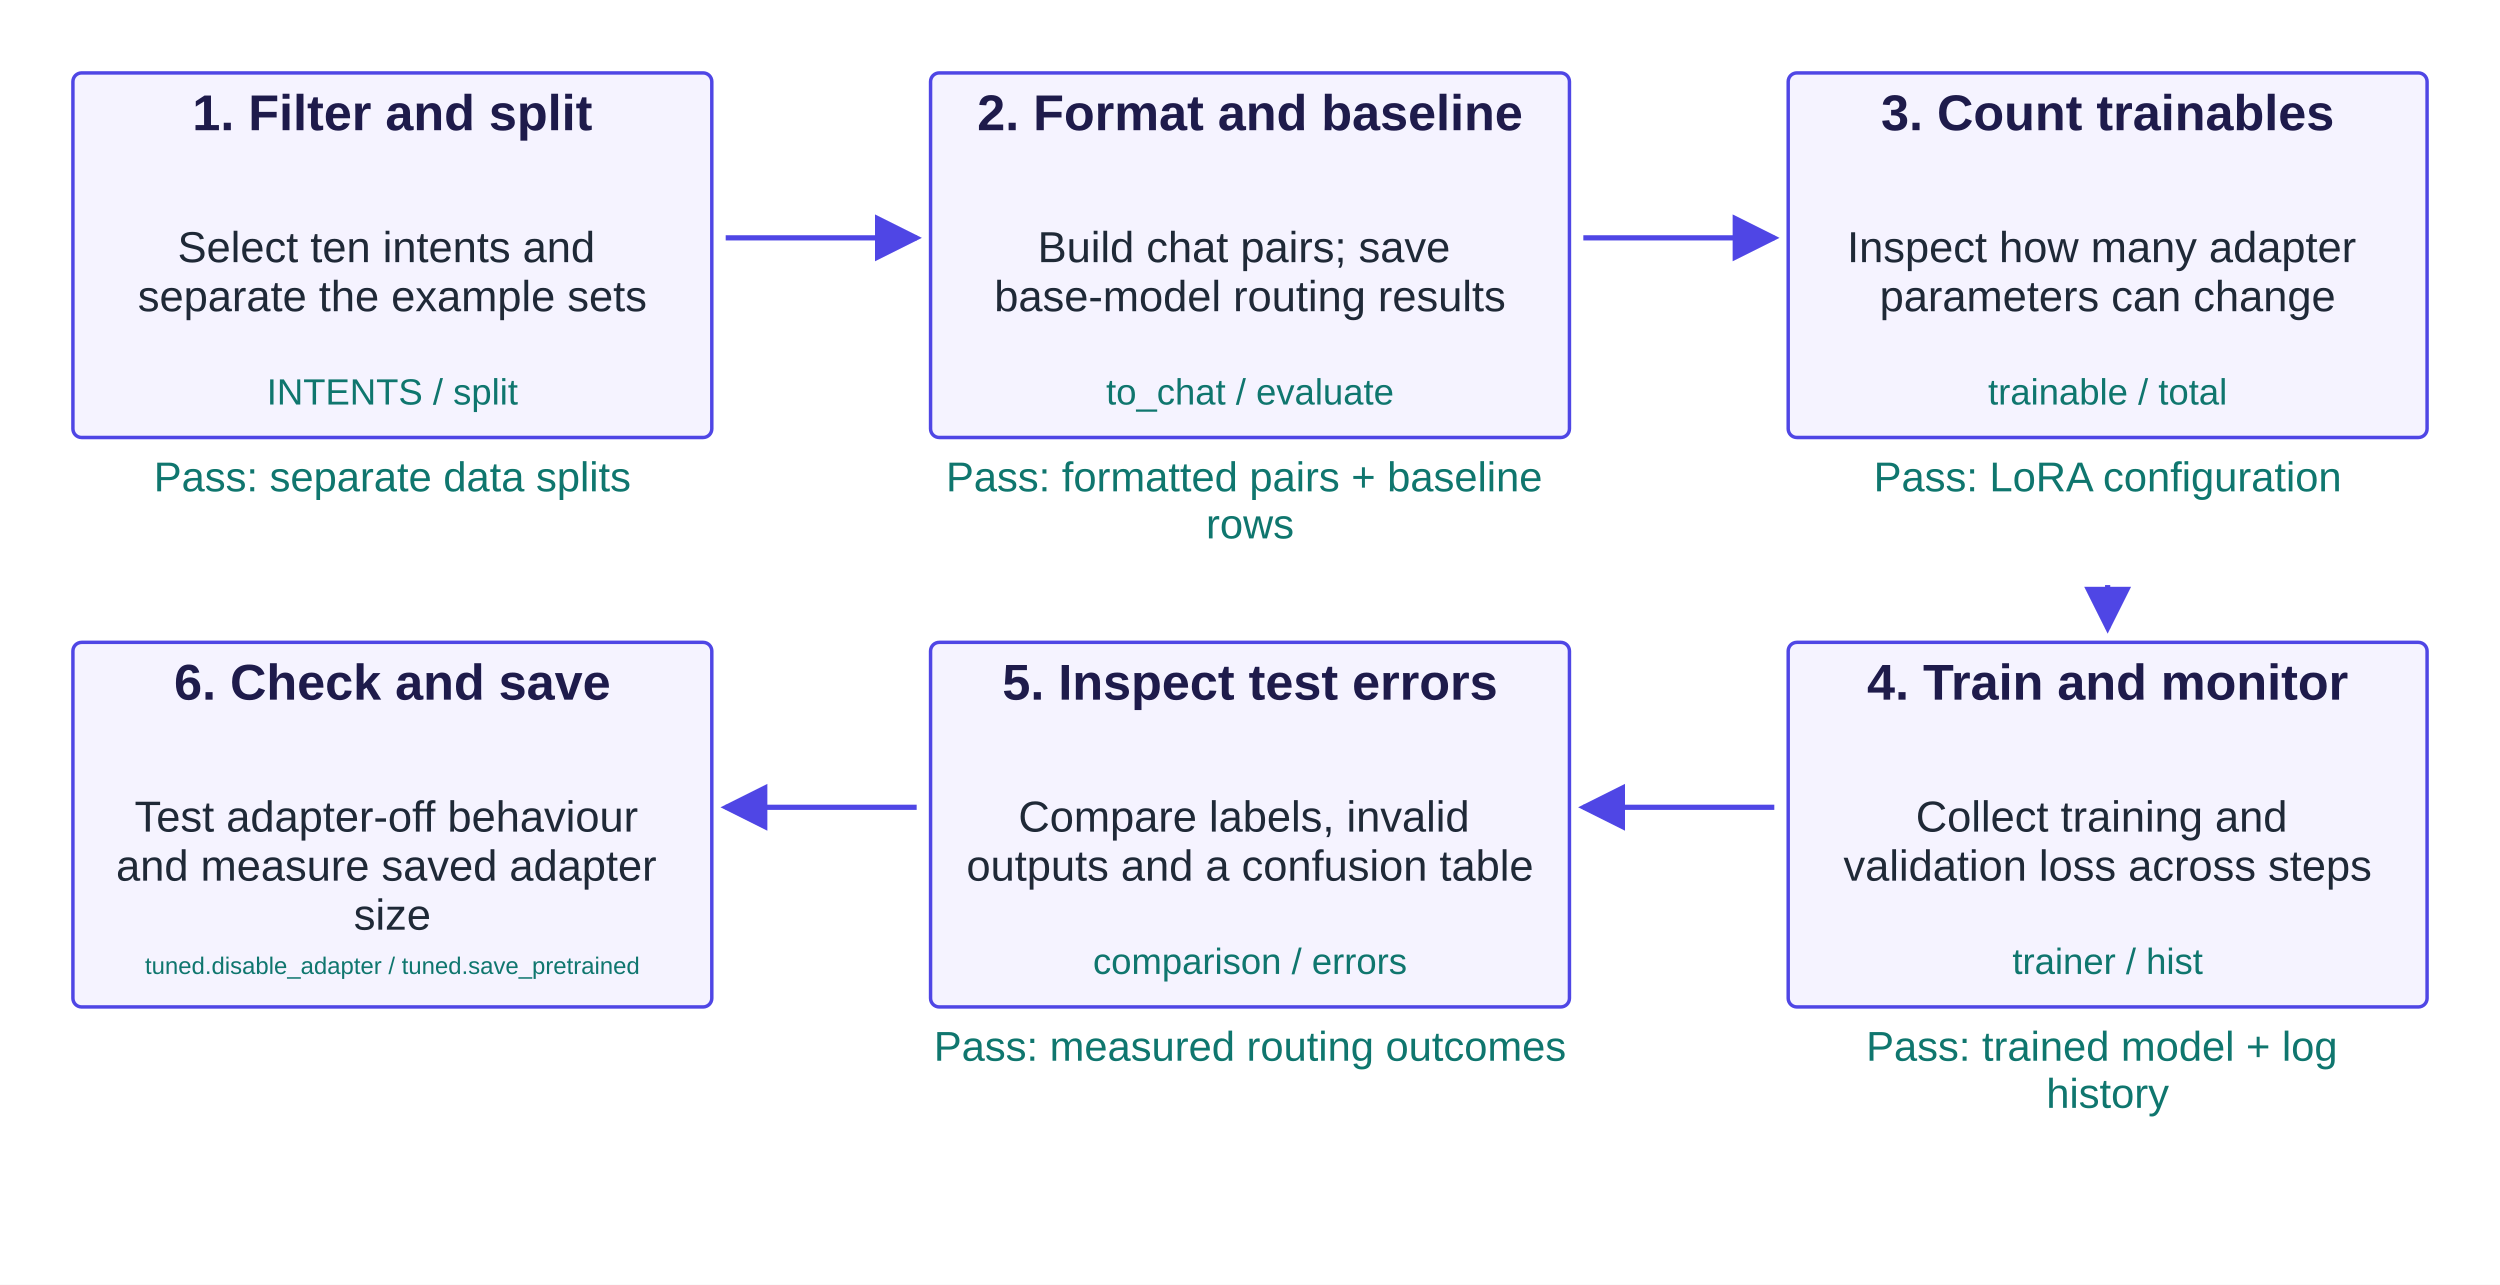
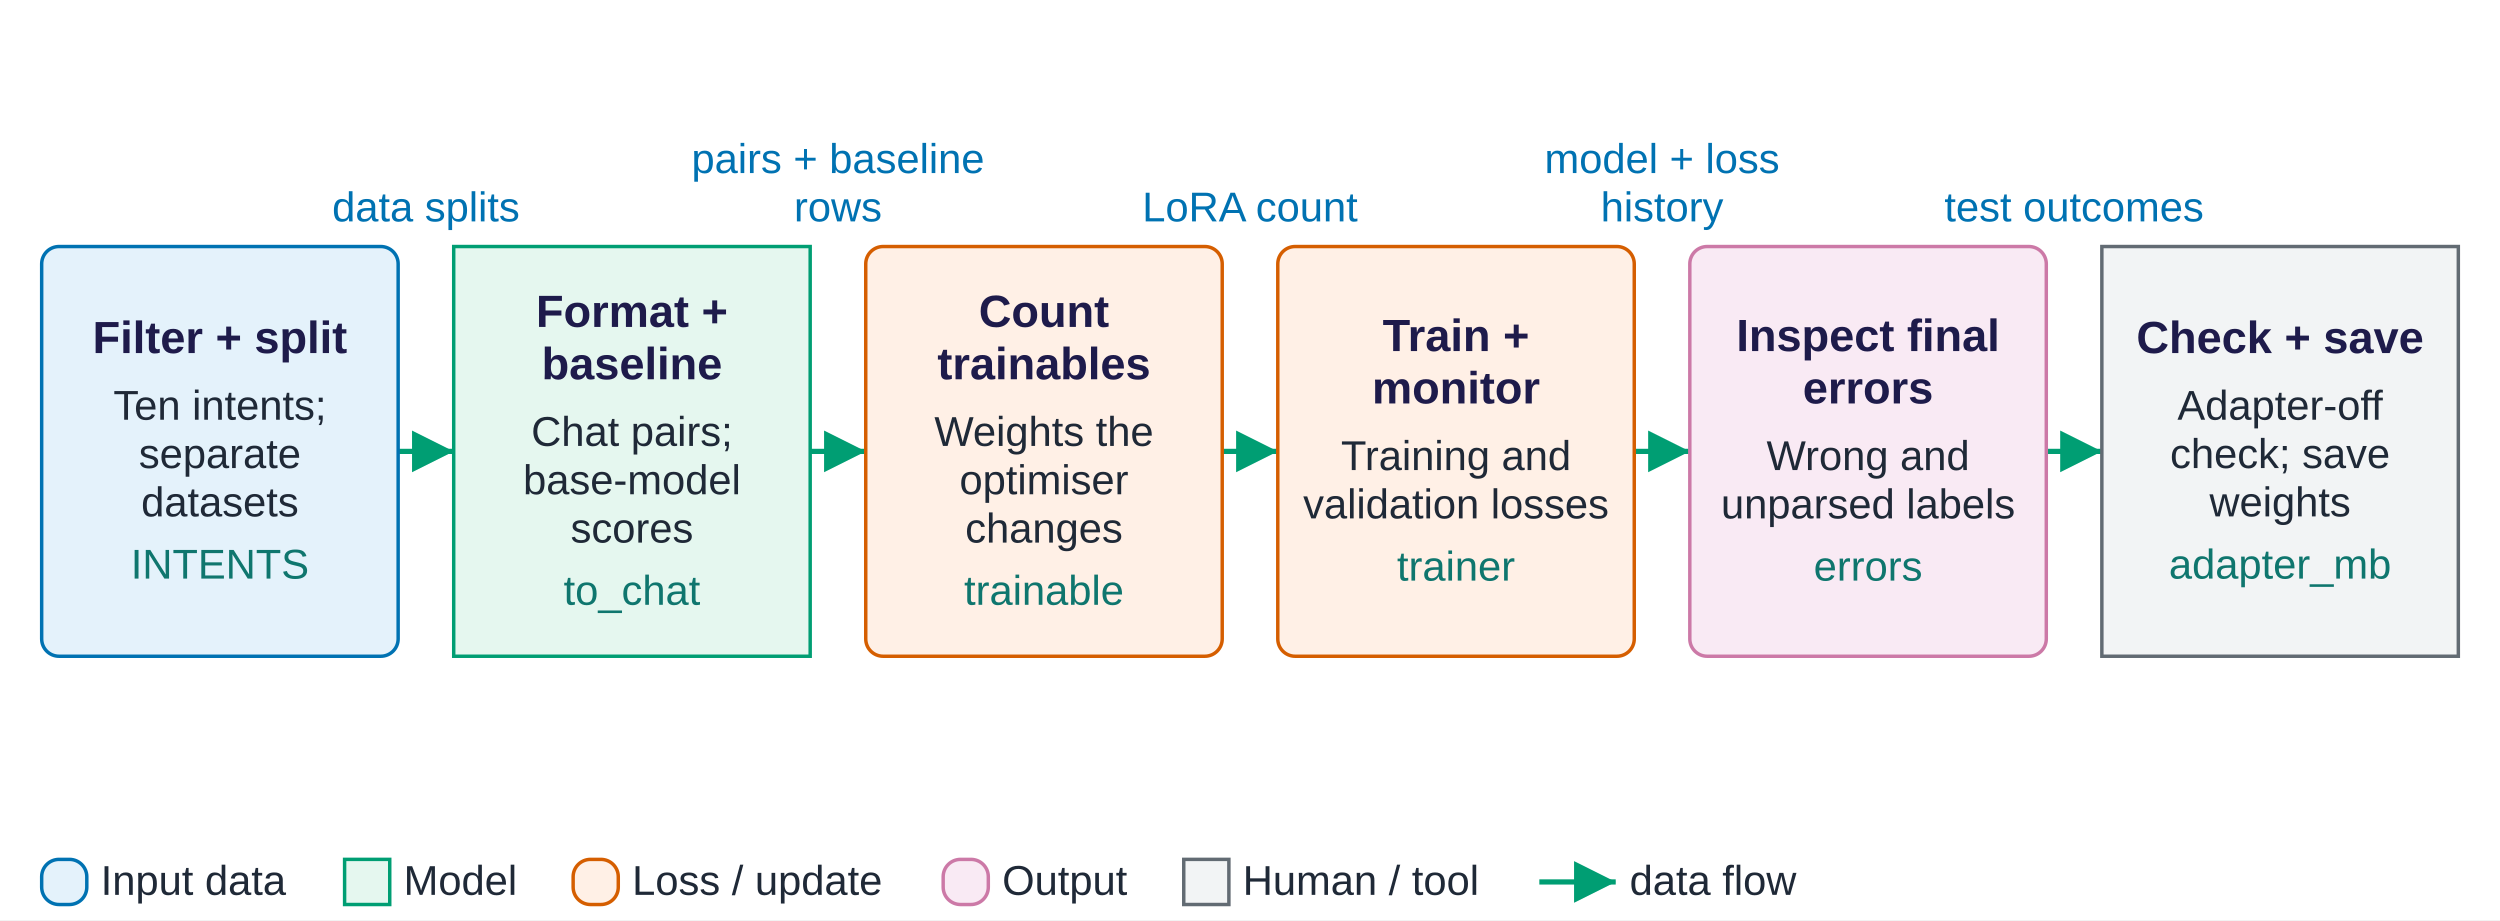
- <svg xmlns="http://www.w3.org/2000/svg" width="1440" height="740">
+ <svg xmlns="http://www.w3.org/2000/svg" width="1440" height="530" role="img">
  <rect width="100%" height="100%" fill="white" />
  <defs>
-     <marker id="arrow" markerWidth="9" markerHeight="9" refX="8" refY="4.5" orient="auto">
-       <path d="M0,0 L9,4.5 L0,9" fill="#4F46E5" />
+     <marker id="arrow009E73" markerWidth="8" markerHeight="8" refX="8" refY="4" orient="auto">
+       <path d="M0,0 L8,4 L0,8" fill="#009E73" />
    </marker>
  </defs>
-   <line x1="418" y1="137" x2="528" y2="137" stroke="#4F46E5" stroke-width="3" marker-end="url(#arrow)" />
-   <line x1="912" y1="137" x2="1022" y2="137" stroke="#4F46E5" stroke-width="3" marker-end="url(#arrow)" />
-   <line x1="1214" y1="337" x2="1214" y2="362" stroke="#4F46E5" stroke-width="3" marker-end="url(#arrow)" />
-   <line x1="1022" y1="465" x2="912" y2="465" stroke="#4F46E5" stroke-width="3" marker-end="url(#arrow)" />
-   <line x1="528" y1="465" x2="418" y2="465" stroke="#4F46E5" stroke-width="3" marker-end="url(#arrow)" />
-   <rect x="42" y="42" width="368" height="210" rx="5" fill="#F5F3FF" stroke="#4F46E5" stroke-width="2" />
-   <text font-family="Calibri,Arial,sans-serif" font-size="29" fill="#1E1B4B" font-weight="700" text-anchor="middle">
-     <tspan x="226" y="75">1. Filter and split</tspan>
+   <polyline points="229.333,260 261.333,260" fill="none" stroke="#009E73" stroke-width="3" marker-end="url(#arrow009E73)" />
+   <text font-family="Arial,sans-serif" font-size="24" fill="#0072B2" font-weight="400" text-anchor="middle">
+     <tspan x="245.333" y="127.52">data splits</tspan>
  </text>
-   <text font-family="Calibri,Arial,sans-serif" font-size="25" fill="#1F2937" font-weight="400" text-anchor="middle">
-     <tspan x="226" y="151">Select ten intents and</tspan>
-     <tspan x="226" y="179.25">separate the example sets</tspan>
+   <polyline points="466.667,260 498.667,260" fill="none" stroke="#009E73" stroke-width="3" marker-end="url(#arrow009E73)" />
+   <text font-family="Arial,sans-serif" font-size="24" fill="#0072B2" font-weight="400" text-anchor="middle">
+     <tspan x="482.667" y="99.68">pairs + baseline</tspan>
  </text>
-   <text font-family="Calibri,Arial,sans-serif" font-size="21" fill="#0F766E" font-weight="400" text-anchor="middle">
-     <tspan x="226" y="233">INTENTS / split</tspan>
+   <text font-family="Arial,sans-serif" font-size="24" fill="#0072B2" font-weight="400" text-anchor="middle">
+     <tspan x="482.667" y="127.52">rows</tspan>
  </text>
-   <text font-family="Calibri,Arial,sans-serif" font-size="24" fill="#0F766E" font-weight="400" text-anchor="middle">
-     <tspan x="226" y="283">Pass: separate data splits</tspan>
+   <polyline points="704,260 736,260" fill="none" stroke="#009E73" stroke-width="3" marker-end="url(#arrow009E73)" />
+   <text font-family="Arial,sans-serif" font-size="24" fill="#0072B2" font-weight="400" text-anchor="middle">
+     <tspan x="720" y="127.52">LoRA count</tspan>
  </text>
-   <rect x="536" y="42" width="368" height="210" rx="5" fill="#F5F3FF" stroke="#4F46E5" stroke-width="2" />
-   <text font-family="Calibri,Arial,sans-serif" font-size="29" fill="#1E1B4B" font-weight="700" text-anchor="middle">
-     <tspan x="720" y="75">2. Format and baseline</tspan>
+   <polyline points="941.333,260 973.333,260" fill="none" stroke="#009E73" stroke-width="3" marker-end="url(#arrow009E73)" />
+   <text font-family="Arial,sans-serif" font-size="24" fill="#0072B2" font-weight="400" text-anchor="middle">
+     <tspan x="957.333" y="99.68">model + loss</tspan>
  </text>
-   <text font-family="Calibri,Arial,sans-serif" font-size="25" fill="#1F2937" font-weight="400" text-anchor="middle">
-     <tspan x="720" y="151">Build chat pairs; save</tspan>
-     <tspan x="720" y="179.25">base-model routing results</tspan>
+   <text font-family="Arial,sans-serif" font-size="24" fill="#0072B2" font-weight="400" text-anchor="middle">
+     <tspan x="957.333" y="127.52">history</tspan>
  </text>
-   <text font-family="Calibri,Arial,sans-serif" font-size="21" fill="#0F766E" font-weight="400" text-anchor="middle">
-     <tspan x="720" y="233">to_chat / evaluate</tspan>
+   <polyline points="1178.667,260 1210.667,260" fill="none" stroke="#009E73" stroke-width="3" marker-end="url(#arrow009E73)" />
+   <text font-family="Arial,sans-serif" font-size="24" fill="#0072B2" font-weight="400" text-anchor="middle">
+     <tspan x="1194.667" y="127.52">test outcomes</tspan>
  </text>
-   <text font-family="Calibri,Arial,sans-serif" font-size="24" fill="#0F766E" font-weight="400" text-anchor="middle">
-     <tspan x="720" y="283">Pass: formatted pairs + baseline</tspan>
-     <tspan x="720" y="310.12">rows</tspan>
+   <rect x="24" y="142" width="205.333" height="236" rx="10" fill="#E4F2FB" stroke="#0072B2" stroke-width="2" />
+   <text font-family="Arial,sans-serif" font-size="26" fill="#1E1B4B" font-weight="700" text-anchor="middle">
+     <tspan x="126.667" y="203.38">Filter + split</tspan>
  </text>
-   <rect x="1030" y="42" width="368" height="210" rx="5" fill="#F5F3FF" stroke="#4F46E5" stroke-width="2" />
-   <text font-family="Calibri,Arial,sans-serif" font-size="29" fill="#1E1B4B" font-weight="700" text-anchor="middle">
-     <tspan x="1214" y="75">3. Count trainables</tspan>
+   <text font-family="Arial,sans-serif" font-size="24" fill="#1F2937" font-weight="400" text-anchor="middle">
+     <tspan x="126.667" y="241.76">Ten intents;</tspan>
  </text>
-   <text font-family="Calibri,Arial,sans-serif" font-size="25" fill="#1F2937" font-weight="400" text-anchor="middle">
-     <tspan x="1214" y="151">Inspect how many adapter</tspan>
-     <tspan x="1214" y="179.25">parameters can change</tspan>
+   <text font-family="Arial,sans-serif" font-size="24" fill="#1F2937" font-weight="400" text-anchor="middle">
+     <tspan x="126.667" y="269.6">separate</tspan>
  </text>
-   <text font-family="Calibri,Arial,sans-serif" font-size="21" fill="#0F766E" font-weight="400" text-anchor="middle">
-     <tspan x="1214" y="233">trainable / total</tspan>
+   <text font-family="Arial,sans-serif" font-size="24" fill="#1F2937" font-weight="400" text-anchor="middle">
+     <tspan x="126.667" y="297.44">datasets</tspan>
  </text>
-   <text font-family="Calibri,Arial,sans-serif" font-size="24" fill="#0F766E" font-weight="400" text-anchor="middle">
-     <tspan x="1214" y="283">Pass: LoRA configuration</tspan>
+   <text font-family="Arial,sans-serif" font-size="24" fill="#0F766E" font-weight="400" text-anchor="middle">
+     <tspan x="126.667" y="333.28">INTENTS</tspan>
  </text>
-   <rect x="1030" y="370" width="368" height="210" rx="5" fill="#F5F3FF" stroke="#4F46E5" stroke-width="2" />
-   <text font-family="Calibri,Arial,sans-serif" font-size="29" fill="#1E1B4B" font-weight="700" text-anchor="middle">
-     <tspan x="1214" y="403">4. Train and monitor</tspan>
+   <rect x="261.333" y="142" width="205.333" height="236" rx="0" fill="#E5F7EF" stroke="#009E73" stroke-width="2" />
+   <text font-family="Arial,sans-serif" font-size="26" fill="#1E1B4B" font-weight="700" text-anchor="middle">
+     <tspan x="364" y="188.3">Format +</tspan>
  </text>
-   <text font-family="Calibri,Arial,sans-serif" font-size="25" fill="#1F2937" font-weight="400" text-anchor="middle">
-     <tspan x="1214" y="479">Collect training and</tspan>
-     <tspan x="1214" y="507.25">validation loss across steps</tspan>
+   <text font-family="Arial,sans-serif" font-size="26" fill="#1E1B4B" font-weight="700" text-anchor="middle">
+     <tspan x="364" y="218.46">baseline</tspan>
  </text>
-   <text font-family="Calibri,Arial,sans-serif" font-size="21" fill="#0F766E" font-weight="400" text-anchor="middle">
-     <tspan x="1214" y="561">trainer / hist</tspan>
+   <text font-family="Arial,sans-serif" font-size="24" fill="#1F2937" font-weight="400" text-anchor="middle">
+     <tspan x="364" y="256.84">Chat pairs;</tspan>
  </text>
-   <text font-family="Calibri,Arial,sans-serif" font-size="24" fill="#0F766E" font-weight="400" text-anchor="middle">
-     <tspan x="1214" y="611">Pass: trained model + log</tspan>
-     <tspan x="1214" y="638.12">history</tspan>
+   <text font-family="Arial,sans-serif" font-size="24" fill="#1F2937" font-weight="400" text-anchor="middle">
+     <tspan x="364" y="284.68">base-model</tspan>
  </text>
-   <rect x="536" y="370" width="368" height="210" rx="5" fill="#F5F3FF" stroke="#4F46E5" stroke-width="2" />
-   <text font-family="Calibri,Arial,sans-serif" font-size="29" fill="#1E1B4B" font-weight="700" text-anchor="middle">
-     <tspan x="720" y="403">5. Inspect test errors</tspan>
+   <text font-family="Arial,sans-serif" font-size="24" fill="#1F2937" font-weight="400" text-anchor="middle">
+     <tspan x="364" y="312.52">scores</tspan>
  </text>
-   <text font-family="Calibri,Arial,sans-serif" font-size="25" fill="#1F2937" font-weight="400" text-anchor="middle">
-     <tspan x="720" y="479">Compare labels, invalid</tspan>
-     <tspan x="720" y="507.25">outputs and a confusion table</tspan>
+   <text font-family="Arial,sans-serif" font-size="24" fill="#0F766E" font-weight="400" text-anchor="middle">
+     <tspan x="364" y="348.36">to_chat</tspan>
  </text>
-   <text font-family="Calibri,Arial,sans-serif" font-size="21" fill="#0F766E" font-weight="400" text-anchor="middle">
-     <tspan x="720" y="561">comparison / errors</tspan>
+   <rect x="498.667" y="142" width="205.333" height="236" rx="10" fill="#FFF0E6" stroke="#D55E00" stroke-width="2" />
+   <text font-family="Arial,sans-serif" font-size="26" fill="#1E1B4B" font-weight="700" text-anchor="middle">
+     <tspan x="601.333" y="188.3">Count</tspan>
  </text>
-   <text font-family="Calibri,Arial,sans-serif" font-size="24" fill="#0F766E" font-weight="400" text-anchor="middle">
-     <tspan x="720" y="611">Pass: measured routing outcomes</tspan>
+   <text font-family="Arial,sans-serif" font-size="26" fill="#1E1B4B" font-weight="700" text-anchor="middle">
+     <tspan x="601.333" y="218.46">trainables</tspan>
  </text>
-   <rect x="42" y="370" width="368" height="210" rx="5" fill="#F5F3FF" stroke="#4F46E5" stroke-width="2" />
-   <text font-family="Calibri,Arial,sans-serif" font-size="29" fill="#1E1B4B" font-weight="700" text-anchor="middle">
-     <tspan x="226" y="403">6. Check and save</tspan>
+   <text font-family="Arial,sans-serif" font-size="24" fill="#1F2937" font-weight="400" text-anchor="middle">
+     <tspan x="601.333" y="256.84">Weights the</tspan>
  </text>
-   <text font-family="Calibri,Arial,sans-serif" font-size="25" fill="#1F2937" font-weight="400" text-anchor="middle">
-     <tspan x="226" y="479">Test adapter-off behaviour</tspan>
-     <tspan x="226" y="507.25">and measure saved adapter</tspan>
-     <tspan x="226" y="535.5">size</tspan>
+   <text font-family="Arial,sans-serif" font-size="24" fill="#1F2937" font-weight="400" text-anchor="middle">
+     <tspan x="601.333" y="284.68">optimiser</tspan>
  </text>
-   <text font-family="Calibri,Arial,sans-serif" font-size="13.778" fill="#0F766E" font-weight="400" text-anchor="middle">
-     <tspan x="226" y="561">tuned.disable_adapter / tuned.save_pretrained</tspan>
+   <text font-family="Arial,sans-serif" font-size="24" fill="#1F2937" font-weight="400" text-anchor="middle">
+     <tspan x="601.333" y="312.52">changes</tspan>
+   </text>
+   <text font-family="Arial,sans-serif" font-size="24" fill="#0F766E" font-weight="400" text-anchor="middle">
+     <tspan x="601.333" y="348.36">trainable</tspan>
+   </text>
+   <rect x="736" y="142" width="205.333" height="236" rx="10" fill="#FFF0E6" stroke="#D55E00" stroke-width="2" />
+   <text font-family="Arial,sans-serif" font-size="26" fill="#1E1B4B" font-weight="700" text-anchor="middle">
+     <tspan x="838.667" y="202.22">Train +</tspan>
+   </text>
+   <text font-family="Arial,sans-serif" font-size="26" fill="#1E1B4B" font-weight="700" text-anchor="middle">
+     <tspan x="838.667" y="232.38">monitor</tspan>
+   </text>
+   <text font-family="Arial,sans-serif" font-size="24" fill="#1F2937" font-weight="400" text-anchor="middle">
+     <tspan x="838.667" y="270.76">Training and</tspan>
+   </text>
+   <text font-family="Arial,sans-serif" font-size="24" fill="#1F2937" font-weight="400" text-anchor="middle">
+     <tspan x="838.667" y="298.6">validation losses</tspan>
+   </text>
+   <text font-family="Arial,sans-serif" font-size="24" fill="#0F766E" font-weight="400" text-anchor="middle">
+     <tspan x="838.667" y="334.44">trainer</tspan>
+   </text>
+   <rect x="973.333" y="142" width="205.333" height="236" rx="10" fill="#F9EAF4" stroke="#CC79A7" stroke-width="2" />
+   <text font-family="Arial,sans-serif" font-size="26" fill="#1E1B4B" font-weight="700" text-anchor="middle">
+     <tspan x="1076" y="202.22">Inspect final</tspan>
+   </text>
+   <text font-family="Arial,sans-serif" font-size="26" fill="#1E1B4B" font-weight="700" text-anchor="middle">
+     <tspan x="1076" y="232.38">errors</tspan>
+   </text>
+   <text font-family="Arial,sans-serif" font-size="24" fill="#1F2937" font-weight="400" text-anchor="middle">
+     <tspan x="1076" y="270.76">Wrong and</tspan>
+   </text>
+   <text font-family="Arial,sans-serif" font-size="24" fill="#1F2937" font-weight="400" text-anchor="middle">
+     <tspan x="1076" y="298.6">unparsed labels</tspan>
+   </text>
+   <text font-family="Arial,sans-serif" font-size="24" fill="#0F766E" font-weight="400" text-anchor="middle">
+     <tspan x="1076" y="334.44">errors</tspan>
+   </text>
+   <rect x="1210.667" y="142" width="205.333" height="236" rx="0" fill="#F2F4F5" stroke="#626B73" stroke-width="2" />
+   <text font-family="Arial,sans-serif" font-size="26" fill="#1E1B4B" font-weight="700" text-anchor="middle">
+     <tspan x="1313.333" y="203.38">Check + save</tspan>
+   </text>
+   <text font-family="Arial,sans-serif" font-size="24" fill="#1F2937" font-weight="400" text-anchor="middle">
+     <tspan x="1313.333" y="241.76">Adapter-off</tspan>
+   </text>
+   <text font-family="Arial,sans-serif" font-size="24" fill="#1F2937" font-weight="400" text-anchor="middle">
+     <tspan x="1313.333" y="269.6">check; save</tspan>
+   </text>
+   <text font-family="Arial,sans-serif" font-size="24" fill="#1F2937" font-weight="400" text-anchor="middle">
+     <tspan x="1313.333" y="297.44">weights</tspan>
+   </text>
+   <text font-family="Arial,sans-serif" font-size="24" fill="#0F766E" font-weight="400" text-anchor="middle">
+     <tspan x="1313.333" y="333.28">adapter_mb</tspan>
+   </text>
+   <rect x="24" y="495" width="26" height="26" rx="10" fill="#E4F2FB" stroke="#0072B2" stroke-width="2" />
+   <text font-family="Arial,sans-serif" font-size="24" fill="#1F2937" font-weight="400" text-anchor="start">
+     <tspan x="58" y="515.44">Input data</tspan>
+   </text>
+   <rect x="198.488" y="495" width="26" height="26" rx="0" fill="#E5F7EF" stroke="#009E73" stroke-width="2" />
+   <text font-family="Arial,sans-serif" font-size="24" fill="#1F2937" font-weight="400" text-anchor="start">
+     <tspan x="232.488" y="515.44">Model</tspan>
+   </text>
+   <rect x="330.128" y="495" width="26" height="26" rx="10" fill="#FFF0E6" stroke="#D55E00" stroke-width="2" />
+   <text font-family="Arial,sans-serif" font-size="24" fill="#1F2937" font-weight="400" text-anchor="start">
+     <tspan x="364.128" y="515.44">Loss / update</tspan>
+   </text>
+   <rect x="543.267" y="495" width="26" height="26" rx="10" fill="#F9EAF4" stroke="#CC79A7" stroke-width="2" />
+   <text font-family="Arial,sans-serif" font-size="24" fill="#1F2937" font-weight="400" text-anchor="start">
+     <tspan x="577.267" y="515.44">Output</tspan>
+   </text>
+   <rect x="681.837" y="495" width="26" height="26" rx="0" fill="#F2F4F5" stroke="#626B73" stroke-width="2" />
+   <text font-family="Arial,sans-serif" font-size="24" fill="#1F2937" font-weight="400" text-anchor="start">
+     <tspan x="715.837" y="515.44">Human / tool</tspan>
+   </text>
+   <polyline points="886.655,508 930.655,508" fill="none" stroke="#009E73" stroke-width="3" marker-end="url(#arrow009E73)" />
+   <text font-family="Arial,sans-serif" font-size="24" fill="#1F2937" font-weight="400" text-anchor="start">
+     <tspan x="938.655" y="515.44">data flow</tspan>
  </text>
</svg>
